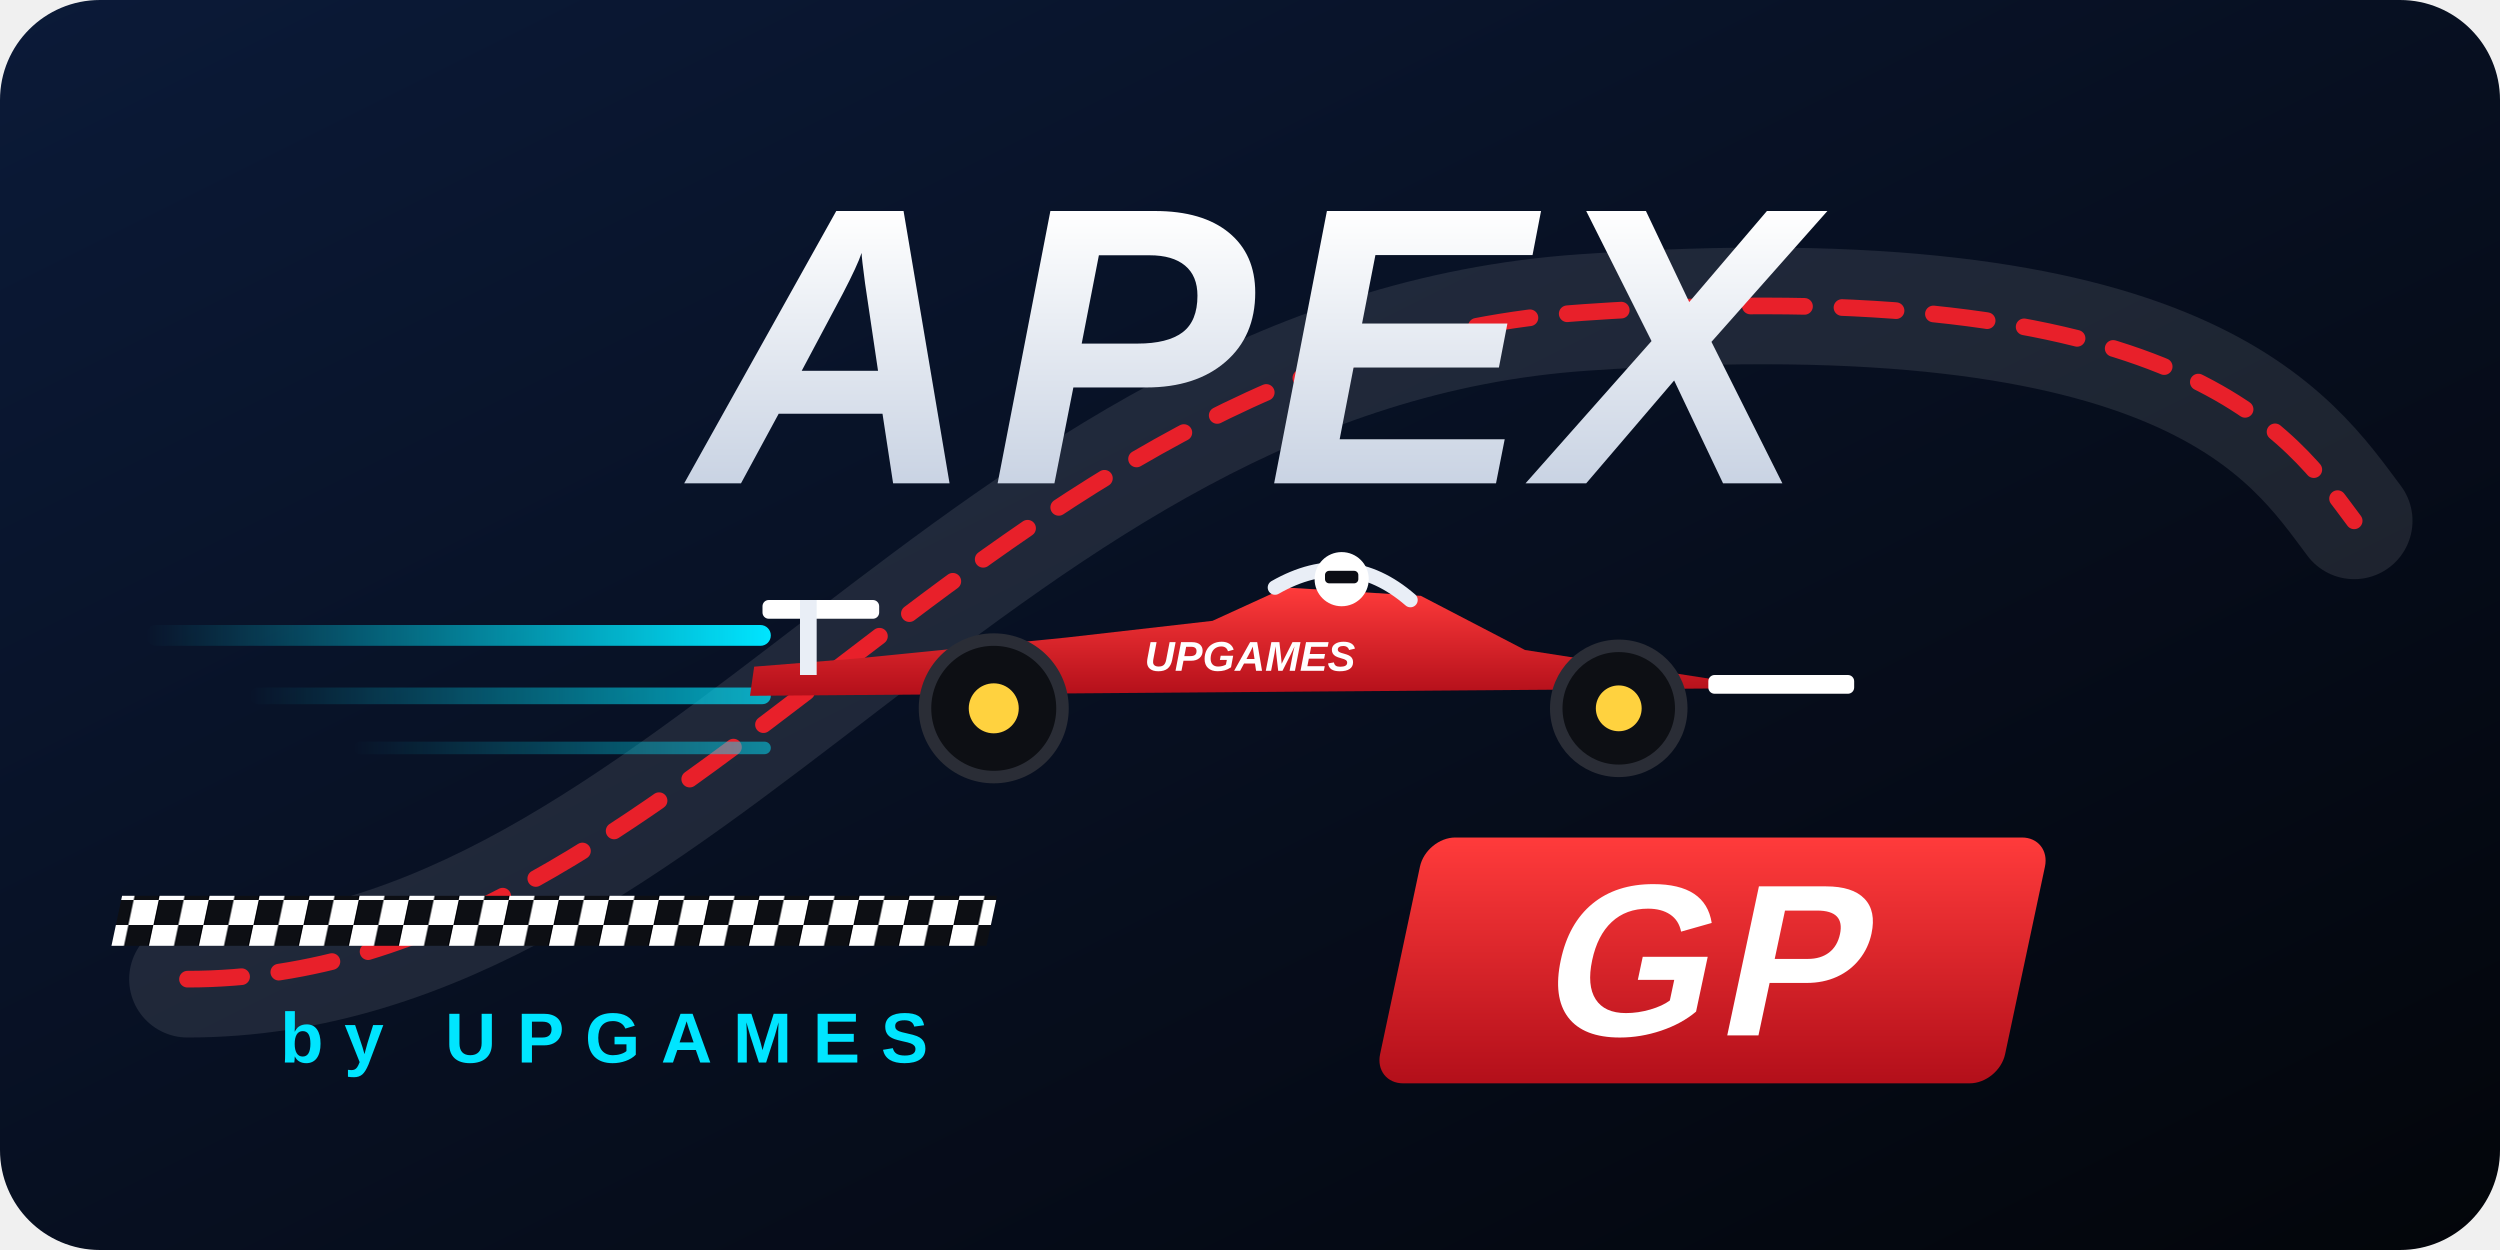
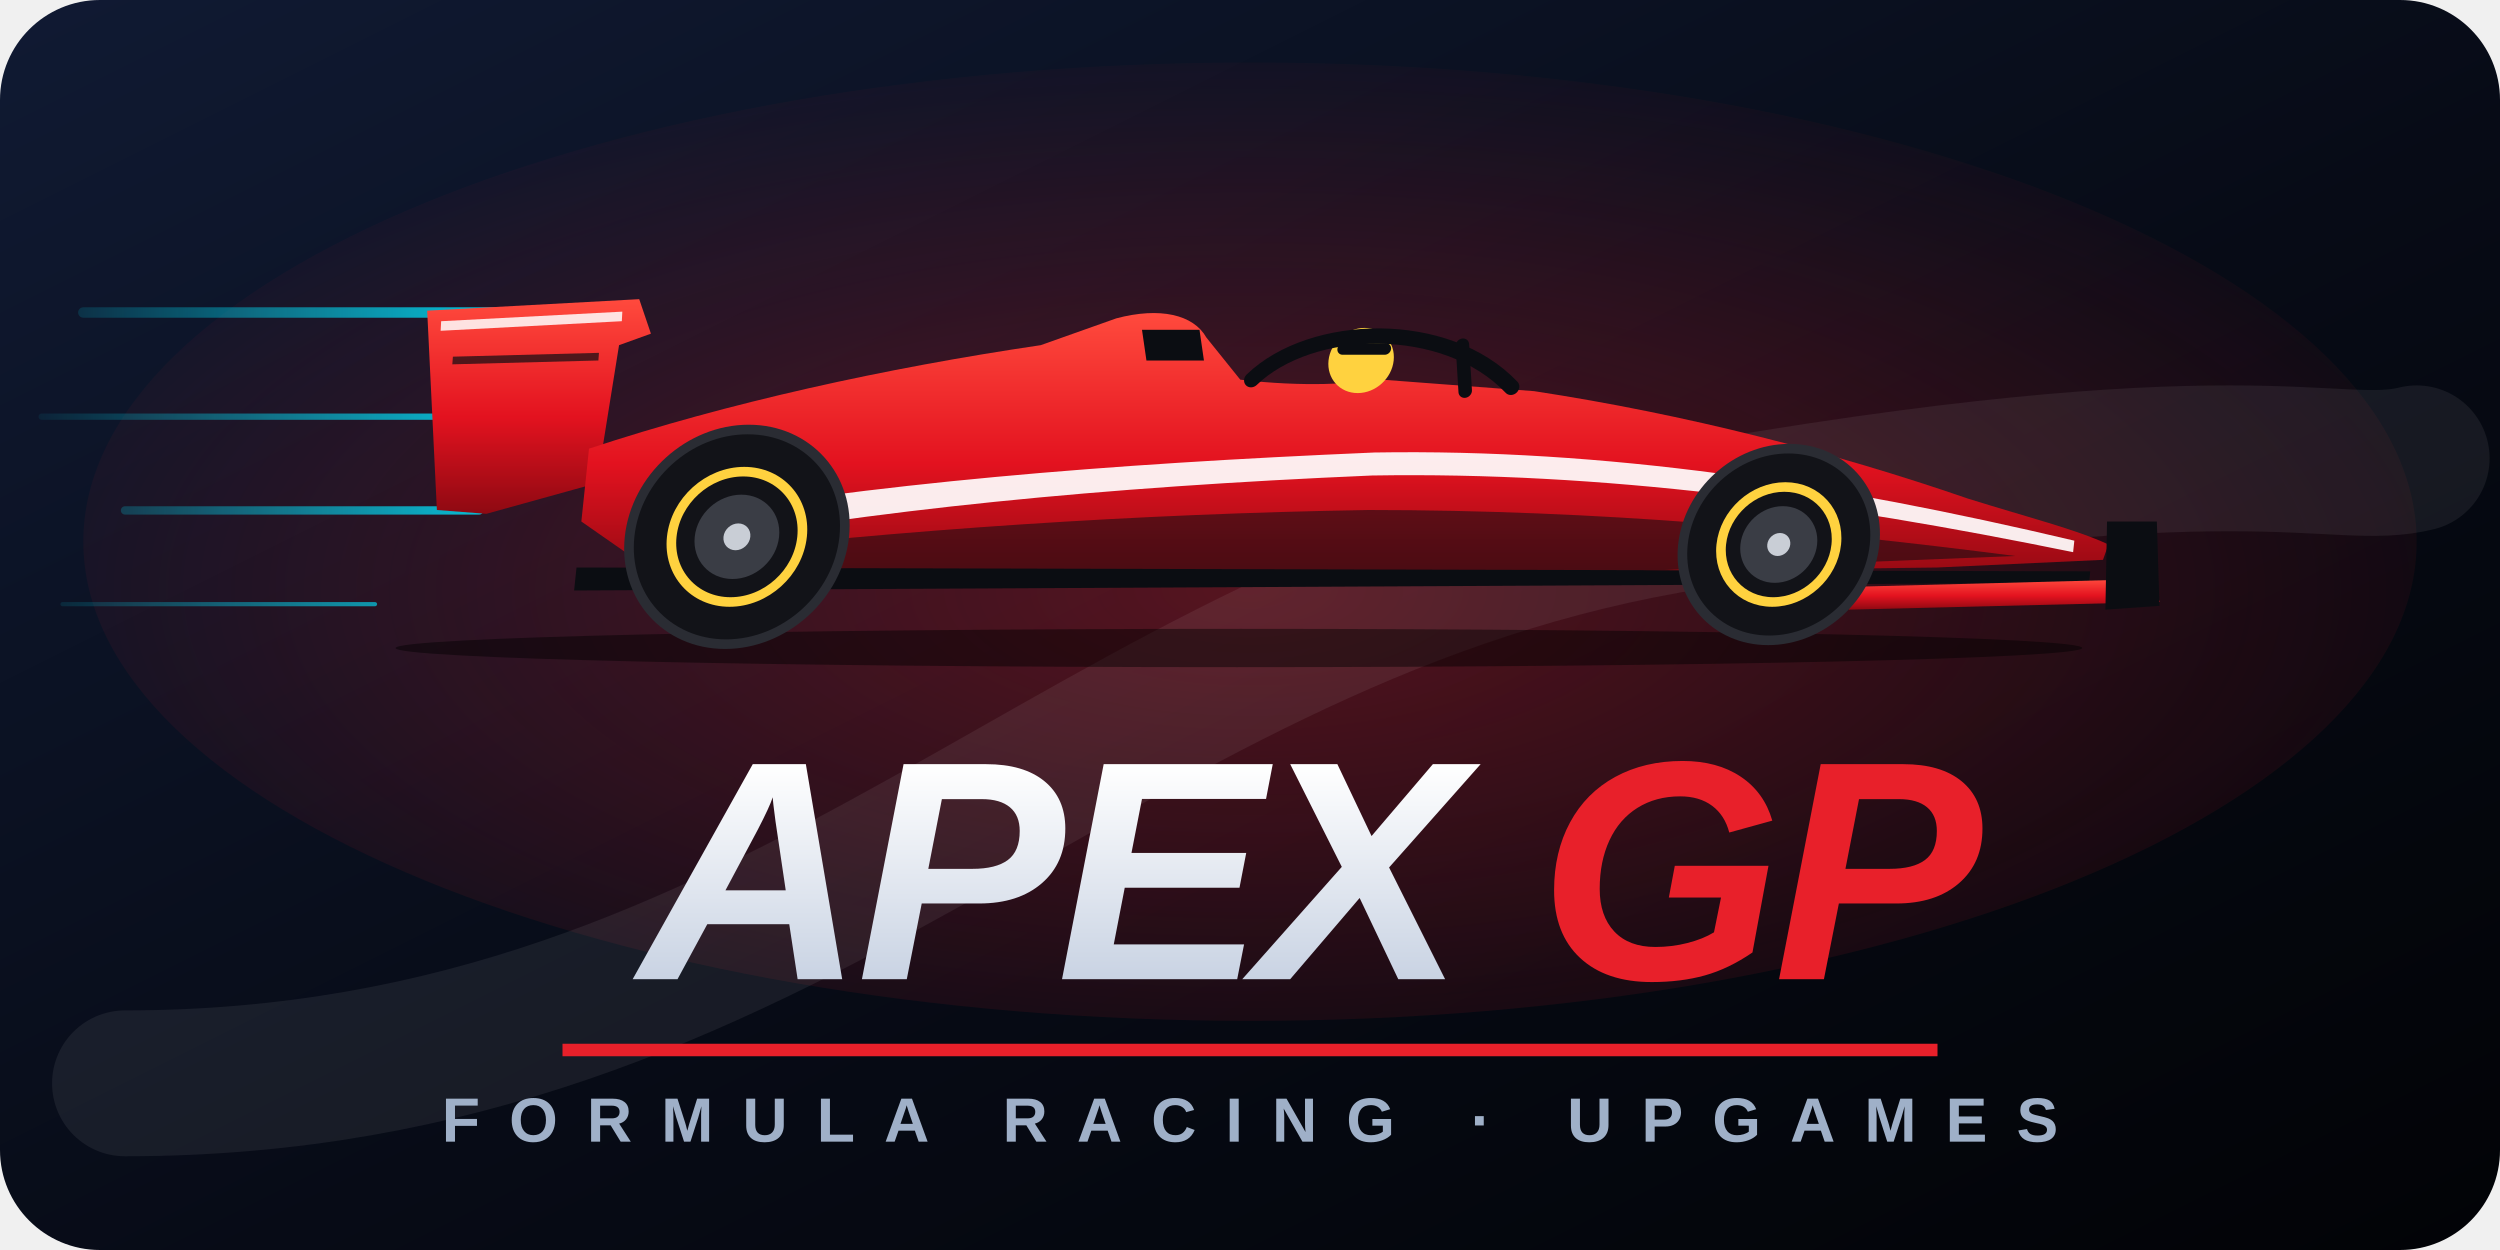
- <svg xmlns="http://www.w3.org/2000/svg" viewBox="0 0 1200 600" width="1200" height="600">
+ <svg xmlns="http://www.w3.org/2000/svg" viewBox="0 0 1200 600">
  <defs>
    <linearGradient id="fondo" x1="0" y1="0" x2="1" y2="1">
-       <stop offset="0" stop-color="#0b1a38" />
-       <stop offset="1" stop-color="#03050a" />
+       <stop offset="0" stop-color="#101a33" />
+       <stop offset=".55" stop-color="#070b16" />
+       <stop offset="1" stop-color="#020306" />
    </linearGradient>
-     <linearGradient id="rojo" x1="0" y1="0" x2="0" y2="1">
-       <stop offset="0" stop-color="#ff3b3b" />
-       <stop offset="1" stop-color="#b30f1a" />
+     <linearGradient id="cuerpo" x1="0" y1="0" x2="0" y2="1">
+       <stop offset="0" stop-color="#ff4a3d" />
+       <stop offset=".55" stop-color="#e3121f" />
+       <stop offset="1" stop-color="#8e0912" />
    </linearGradient>
    <linearGradient id="blanco" x1="0" y1="0" x2="0" y2="1">
      <stop offset="0" stop-color="#ffffff" />
      <stop offset="1" stop-color="#c9d3e3" />
    </linearGradient>
-     <linearGradient id="vel" x1="0" y1="0" x2="1" y2="0">
+     <linearGradient id="vel" gradientUnits="userSpaceOnUse" x1="0" y1="0" x2="260" y2="0">
      <stop offset="0" stop-color="#00e5ff" stop-opacity="0" />
-       <stop offset="1" stop-color="#00e5ff" />
+       <stop offset="1" stop-color="#00e5ff" stop-opacity=".9" />
    </linearGradient>
-     <pattern id="cuadros" width="24" height="24" patternUnits="userSpaceOnUse">
-       <rect width="24" height="24" fill="#ffffff" />
-       <rect width="12" height="12" fill="#0d0f14" />
-       <rect x="12" y="12" width="12" height="12" fill="#0d0f14" />
-     </pattern>
+     <radialGradient id="halo" cx=".5" cy=".55" r=".6">
+       <stop offset="0" stop-color="#e8202a" stop-opacity=".35" />
+       <stop offset="1" stop-color="#e8202a" stop-opacity="0" />
+     </radialGradient>
  </defs>
  <rect width="1200" height="600" rx="48" fill="url(#fondo)" />
-   <path d="M90 470 C 330 470, 470 170, 760 150 S 1100 210, 1130 250" fill="none" stroke="#ffffff" stroke-opacity=".10" stroke-width="56" stroke-linecap="round" />
-   <path d="M90 470 C 330 470, 470 170, 760 150 S 1100 210, 1130 250" fill="none" stroke="#e8202a" stroke-width="8" stroke-dasharray="26 18" stroke-linecap="round" />
-   <rect x="70" y="300" width="300" height="10" rx="5" fill="url(#vel)" />
-   <rect x="120" y="330" width="250" height="8" rx="4" fill="url(#vel)" opacity=".7" />
-   <rect x="170" y="356" width="200" height="6" rx="3" fill="url(#vel)" opacity=".5" />
-   <g transform="translate(882 268) scale(-1 1)">
-     <path d="M0 62 L60 58 L150 44 L200 18 L265 14 L300 30 L370 38 L470 48 L520 52 L522 66 Z" fill="url(#rojo)" />
-     <path d="M205 20 Q235 -6 270 14" fill="none" stroke="#e9eef6" stroke-width="7" stroke-linecap="round" />
-     <circle cx="238" cy="10" r="13" fill="#ffffff" />
-     <rect x="230" y="6" width="16" height="6" rx="2" fill="#0b0d14" />
-     <rect x="-8" y="56" width="70" height="9" rx="3" fill="#ffffff" />
-     <rect x="460" y="20" width="56" height="9" rx="3" fill="#ffffff" />
-     <rect x="490" y="20" width="8" height="36" fill="#e9eef6" />
-     <circle cx="105" cy="72" r="30" fill="#0d0f14" stroke="#2a2d36" stroke-width="6" />
-     <circle cx="105" cy="72" r="11" fill="#ffd23f" />
-     <circle cx="405" cy="72" r="33" fill="#0d0f14" stroke="#2a2d36" stroke-width="6" />
-     <circle cx="405" cy="72" r="12" fill="#ffd23f" />
+   <ellipse cx="600" cy="260" rx="560" ry="230" fill="url(#halo)" />
+   <path d="M60 520 C 380 520, 520 300, 800 250 S 1120 230, 1160 220" fill="none" stroke="#ffffff" stroke-opacity=".07" stroke-width="70" stroke-linecap="round" />
+   <g stroke="url(#vel)" stroke-linecap="round">
+     <path d="M40 150 H 250" stroke-width="5" />
+     <path d="M20 200 H 210" stroke-width="3" />
+     <path d="M60 245 H 230" stroke-width="4" />
+     <path d="M30 290 H 180" stroke-width="2" />
  </g>
-   <text x="600" y="322" font-family="Arial Black, Arial, sans-serif" font-size="20" font-weight="900" font-style="italic" fill="#ffffff" text-anchor="middle">UPGAMES</text>
-   <text x="600" y="232" font-family="Arial Black, Arial, sans-serif" font-size="190" font-weight="900" font-style="italic" fill="url(#blanco)" text-anchor="middle" letter-spacing="6">APEX</text>
-   <g transform="skewX(-12)">
-     <rect x="770" y="402" width="300" height="118" rx="14" fill="url(#rojo)" />
-     <text x="920" y="497" font-family="Arial Black, Arial, sans-serif" font-size="104" font-weight="900" fill="#ffffff" text-anchor="middle" letter-spacing="4">GP</text>
+   <g transform="translate(160 70) scale(.92) skewX(-6)">
+     <g id="coche">
+       <ellipse cx="500" cy="262" rx="440" ry="10" fill="#000" opacity=".45" />
+       <path d="M58 86 L168 80 L176 98 L160 104 L156 176 L100 192 L74 190 Z" fill="url(#cuerpo)" />
+       <path d="M66 94 L160 89" stroke="#ffffff" stroke-width="5" opacity=".85" />
+       <path d="M74 112 L150 110" stroke="#0b0d12" stroke-width="4" opacity=".7" />
+       <path d="M150 196 L150 158 C 220 134, 300 116, 380 104 L 418 90 C 440 84, 458 88, 466 100 L 486 122            C 520 126, 545 124, 560 122 L 640 128 C 720 140, 800 160, 872 184 C 905 194, 930 200, 948 208            L 946 216 L 860 220 L 700 222 L 600 228 L 420 230 L 280 228 L 190 222 Z" fill="url(#cuerpo)" />
+       <path d="M190 196 C 300 176, 420 166, 560 160 C 680 158, 800 176, 930 206 L 930 212 C 800 186, 680 170, 560 172 C 420 178, 300 190, 196 210 Z" fill="#ffffff" opacity=".92" />
+       <path d="M200 214 C 320 200, 440 192, 560 190 C 680 190, 790 200, 900 214 L 700 222 L 420 230 Z" fill="#0b0d12" opacity=".55" />
+       <path d="M432 96 L462 96 L466 112 L436 112 Z" fill="#0b0d12" />
+       <circle cx="548" cy="112" r="17" fill="#ffd23f" />
+       <path d="M538 106 h22" stroke="#0b0d12" stroke-width="6" stroke-linecap="round" />
+       <path d="M492 122 C 520 92, 590 90, 628 126" fill="none" stroke="#0b0d12" stroke-width="8" stroke-linecap="round" />
+       <path d="M600 104 L604 128" stroke="#0b0d12" stroke-width="7" stroke-linecap="round" />
+       <path d="M150 220 L940 222 L940 228 L150 232 Z" fill="#0b0d12" />
+       <path d="M820 230 L972 226 L978 238 L816 242 Z" fill="url(#cuerpo)" />
+       <path d="M946 196 L972 196 L978 240 L950 242 Z" fill="#0b0d12" />
+       <g>
+         <circle cx="232" cy="204" r="56" fill="#121318" />
+         <circle cx="232" cy="204" r="56" fill="none" stroke="#2a2c33" stroke-width="5" />
+         <circle cx="232" cy="204" r="34" fill="none" stroke="#ffd23f" stroke-width="5" />
+         <circle cx="232" cy="204" r="22" fill="#3a3d45" />
+         <circle cx="232" cy="204" r="7" fill="#c9ced6" />
+         <circle cx="776" cy="208" r="50" fill="#121318" />
+         <circle cx="776" cy="208" r="50" fill="none" stroke="#2a2c33" stroke-width="5" />
+         <circle cx="776" cy="208" r="30" fill="none" stroke="#ffd23f" stroke-width="5" />
+         <circle cx="776" cy="208" r="20" fill="#3a3d45" />
+         <circle cx="776" cy="208" r="6" fill="#c9ced6" />
+       </g>
+     </g>
  </g>
-   <rect x="150" y="430" width="420" height="24" fill="url(#cuadros)" transform="skewX(-12)" />
-   <text x="290" y="510" font-family="Arial, sans-serif" font-size="34" font-weight="800" fill="#00e5ff" letter-spacing="10" text-anchor="middle">by UPGAMES</text>
+   <g transform="translate(600 470)" text-anchor="middle" font-family="'Arial Black', Arial, sans-serif" font-weight="900" font-style="italic">
+     <text x="-95" y="0" font-size="150" fill="url(#blanco)" letter-spacing="-4">APEX</text>
+     <text x="245" y="0" font-size="150" fill="#e8202a" letter-spacing="-4">GP</text>
+     <path d="M-330 34 H 330" stroke="#e8202a" stroke-width="6" />
+     <text x="0" y="78" font-size="30" font-style="normal" font-weight="700" fill="#9fb0c8" letter-spacing="14" font-family="Arial, sans-serif">FORMULA RACING · UPGAMES</text>
+   </g>
</svg>
